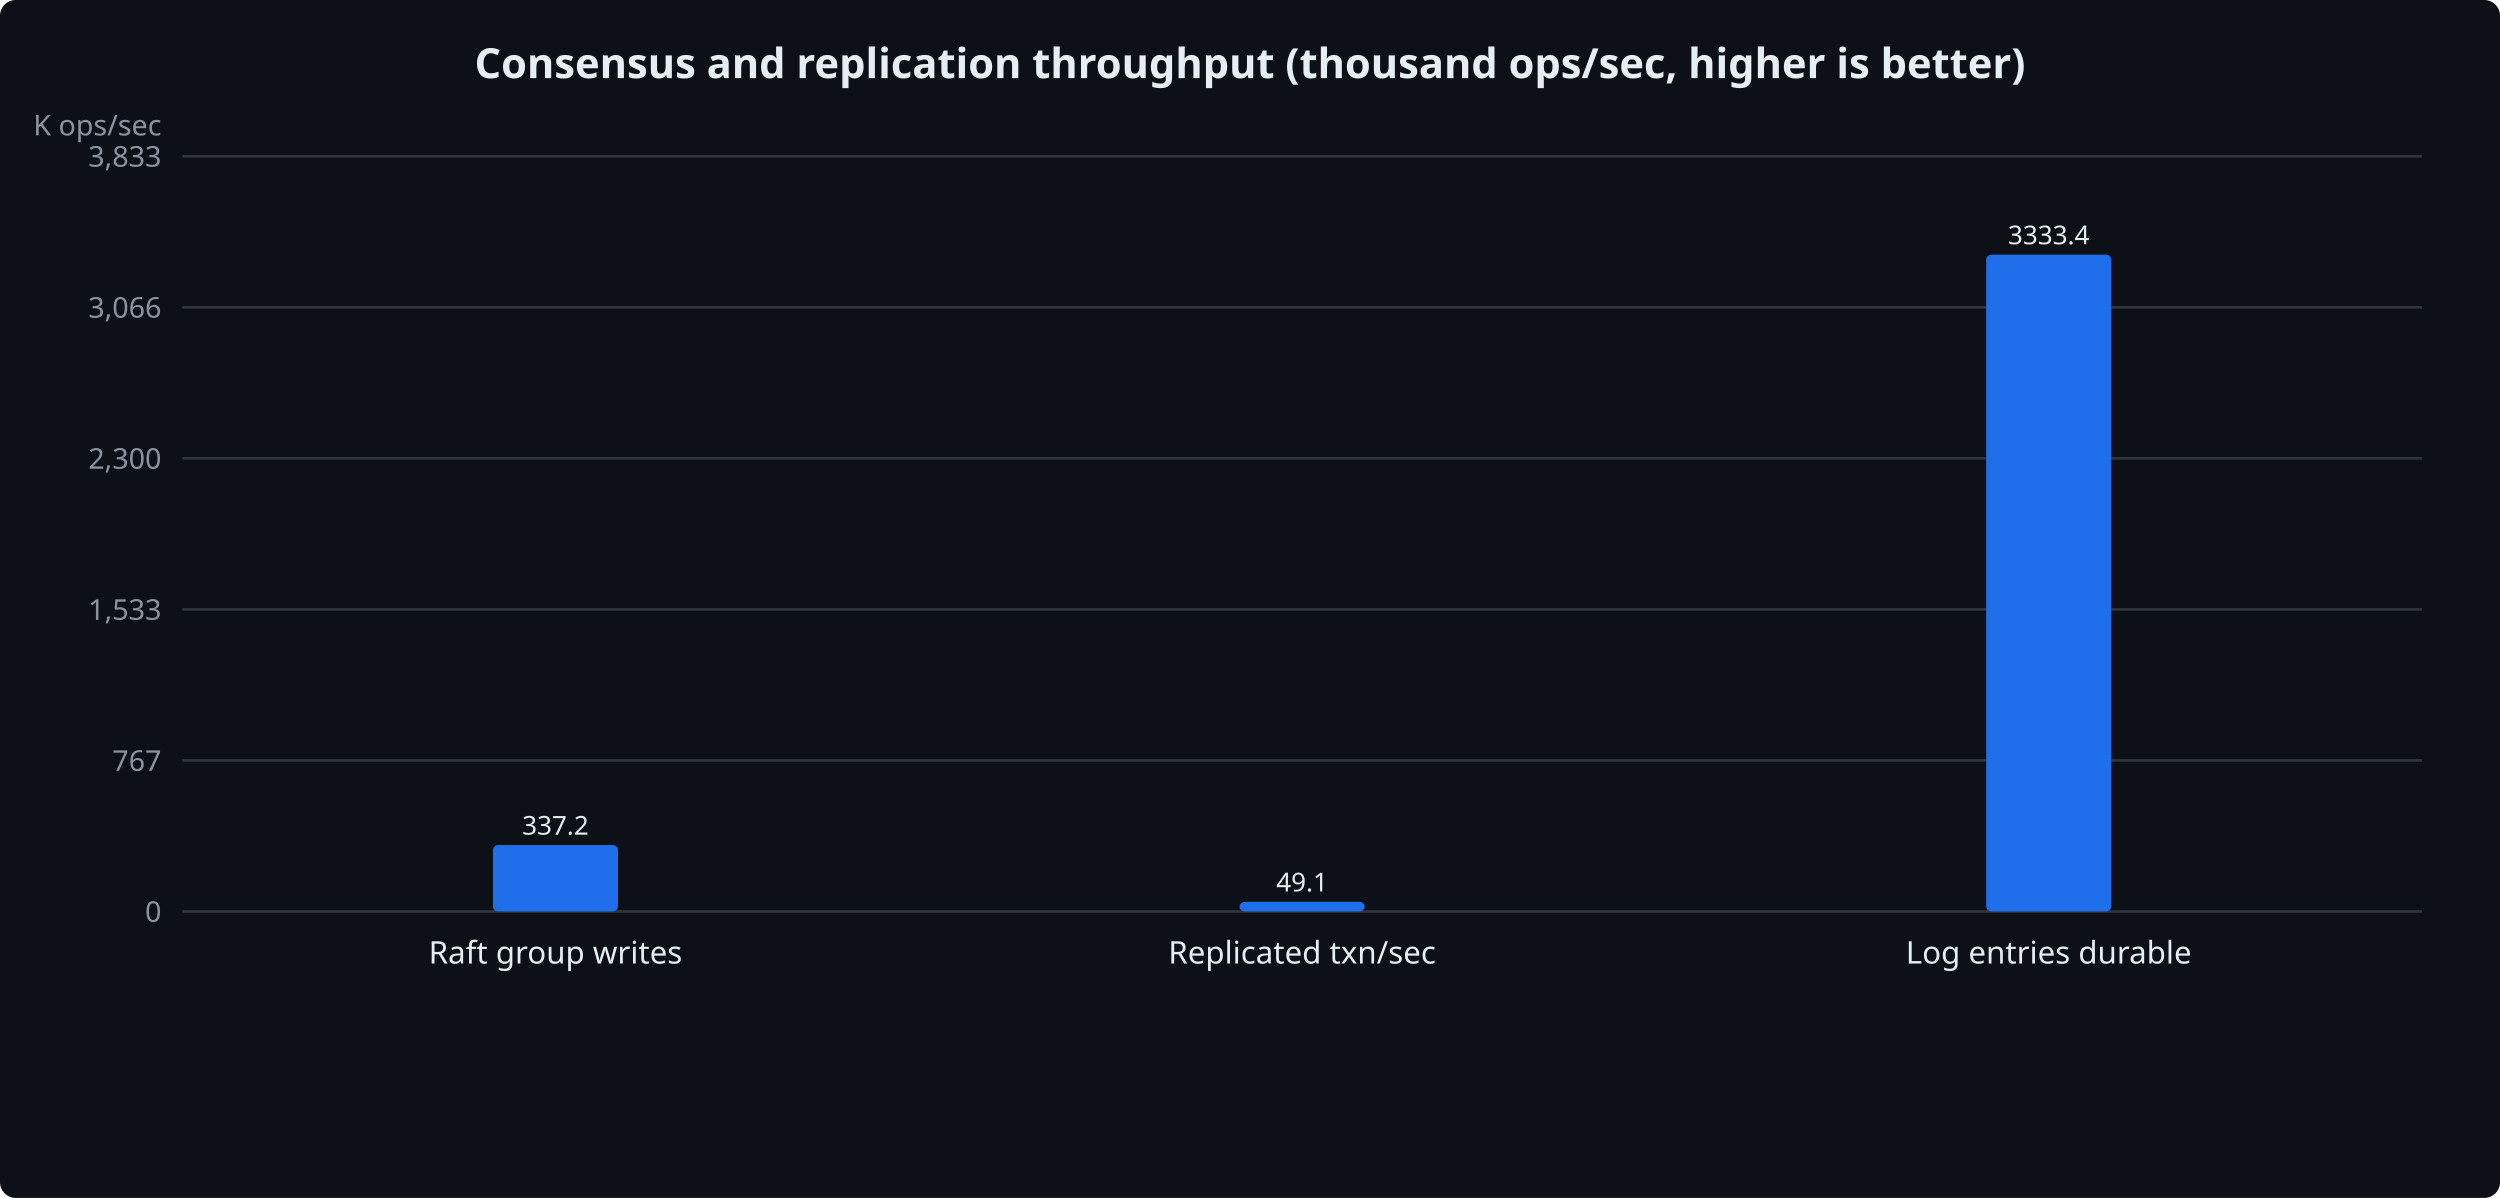
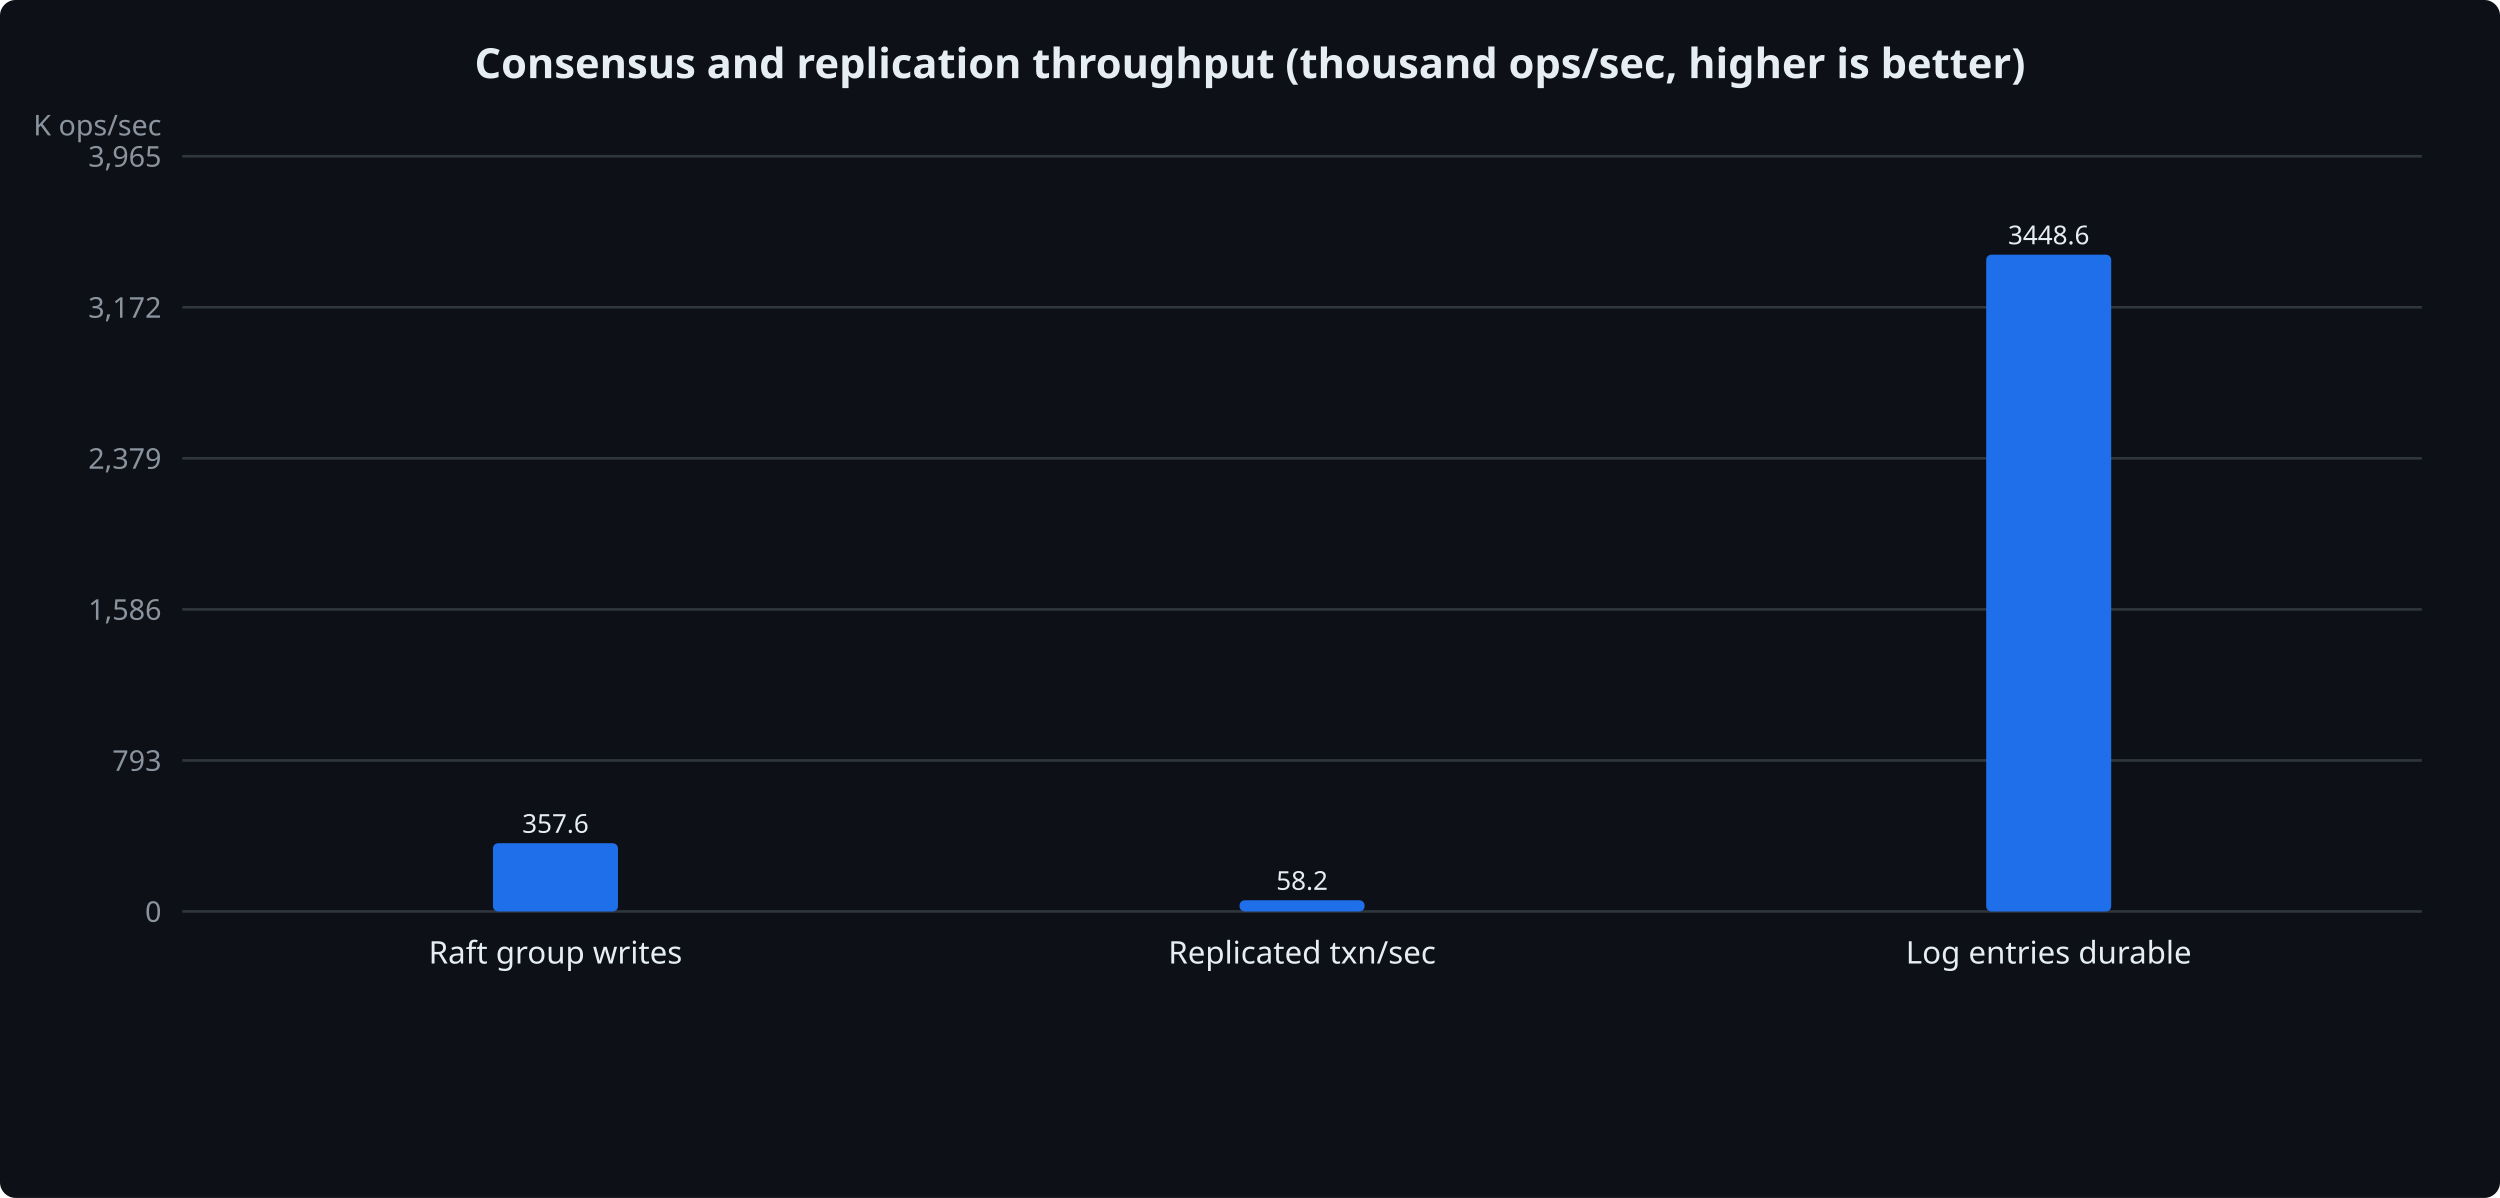
<svg xmlns="http://www.w3.org/2000/svg" viewBox="0 0 960 460" width="100%" font-family="ui-sans-serif, system-ui, sans-serif">
  <rect width="960" height="460" fill="#0d1117" rx="6" />
  <text x="480.0" y="30" text-anchor="middle" fill="#e6edf3" font-size="16" font-weight="600">Consensus and replication throughput (thousand ops/sec, higher is better)</text>
  <line x1="70" y1="350.0" x2="930" y2="350.0" stroke="#30363d" stroke-width="1" />
  <text x="62" y="354.0" text-anchor="end" fill="#8b949e" font-size="11">0</text>
  <line x1="70" y1="292.0" x2="930" y2="292.0" stroke="#30363d" stroke-width="1" />
-   <text x="62" y="296.0" text-anchor="end" fill="#8b949e" font-size="11">767</text>
+   <text x="62" y="296.0" text-anchor="end" fill="#8b949e" font-size="11">793</text>
  <line x1="70" y1="234.0" x2="930" y2="234.0" stroke="#30363d" stroke-width="1" />
-   <text x="62" y="238.0" text-anchor="end" fill="#8b949e" font-size="11">1,533</text>
+   <text x="62" y="238.0" text-anchor="end" fill="#8b949e" font-size="11">1,586</text>
  <line x1="70" y1="176.0" x2="930" y2="176.0" stroke="#30363d" stroke-width="1" />
-   <text x="62" y="180.0" text-anchor="end" fill="#8b949e" font-size="11">2,300</text>
+   <text x="62" y="180.0" text-anchor="end" fill="#8b949e" font-size="11">2,379</text>
  <line x1="70" y1="118.0" x2="930" y2="118.0" stroke="#30363d" stroke-width="1" />
-   <text x="62" y="122.0" text-anchor="end" fill="#8b949e" font-size="11">3,066</text>
+   <text x="62" y="122.0" text-anchor="end" fill="#8b949e" font-size="11">3,172</text>
  <line x1="70" y1="60.0" x2="930" y2="60.0" stroke="#30363d" stroke-width="1" />
-   <text x="62" y="64.0" text-anchor="end" fill="#8b949e" font-size="11">3,833</text>
+   <text x="62" y="64.0" text-anchor="end" fill="#8b949e" font-size="11">3,965</text>
  <text x="62" y="52" text-anchor="end" fill="#8b949e" font-size="11">K ops/sec</text>
-   <rect x="189.3" y="324.5" width="48.0" height="25.5" fill="#1f6feb" rx="2" />
-   <text x="213.3" y="320.5" text-anchor="middle" fill="#e6edf3" font-size="10">337.2</text>
+   <rect x="189.3" y="323.8" width="48.0" height="26.2" fill="#1f6feb" rx="2" />
+   <text x="213.3" y="319.8" text-anchor="middle" fill="#e6edf3" font-size="10">357.6</text>
  <text x="213.3" y="370" text-anchor="middle" fill="#e6edf3" font-size="12">Raft group writes</text>
-   <rect x="476.0" y="346.3" width="48.0" height="3.7" fill="#1f6feb" rx="2" />
-   <text x="500.0" y="342.3" text-anchor="middle" fill="#e6edf3" font-size="10">49.1</text>
+   <rect x="476.0" y="345.7" width="48.0" height="4.3" fill="#1f6feb" rx="2" />
+   <text x="500.0" y="341.7" text-anchor="middle" fill="#e6edf3" font-size="10">58.2</text>
  <text x="500.0" y="370" text-anchor="middle" fill="#e6edf3" font-size="12">Replicated txn/sec</text>
  <rect x="762.7" y="97.8" width="48.0" height="252.2" fill="#1f6feb" rx="2" />
-   <text x="786.7" y="93.8" text-anchor="middle" fill="#e6edf3" font-size="10">3333.4</text>
+   <text x="786.7" y="93.8" text-anchor="middle" fill="#e6edf3" font-size="10">3448.6</text>
  <text x="786.7" y="370" text-anchor="middle" fill="#e6edf3" font-size="12">Log entries durable</text>
</svg>
